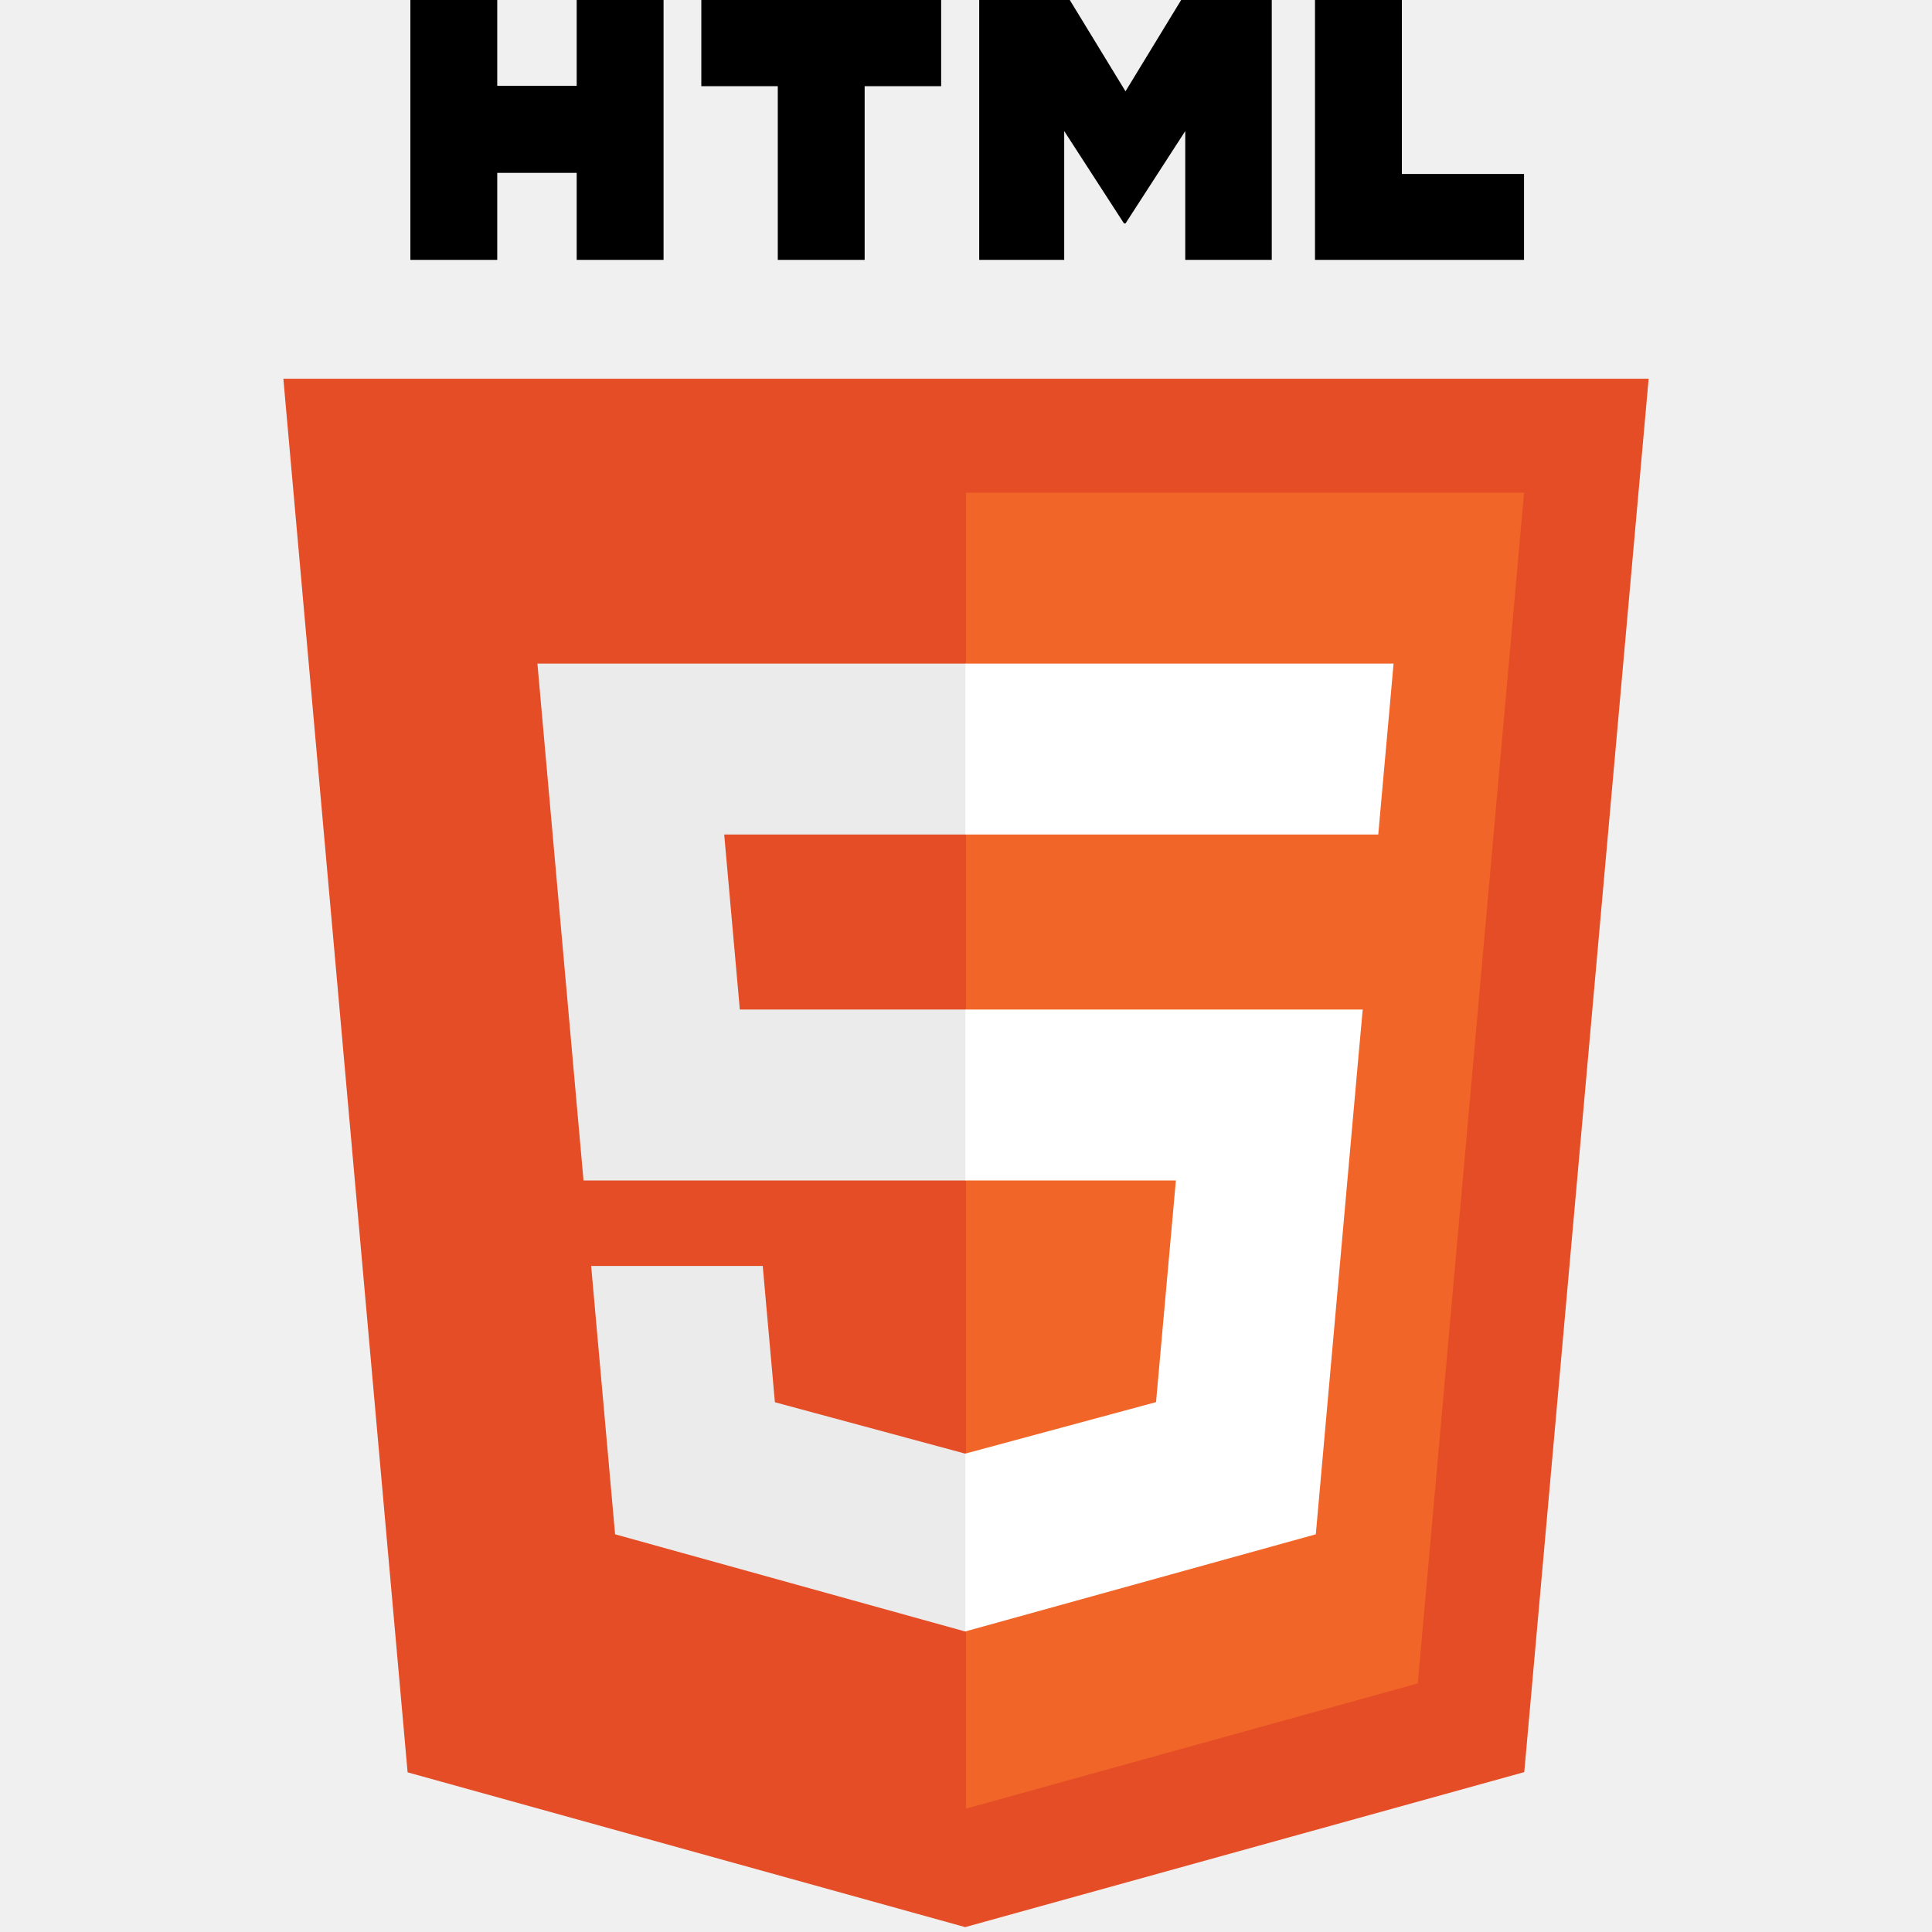
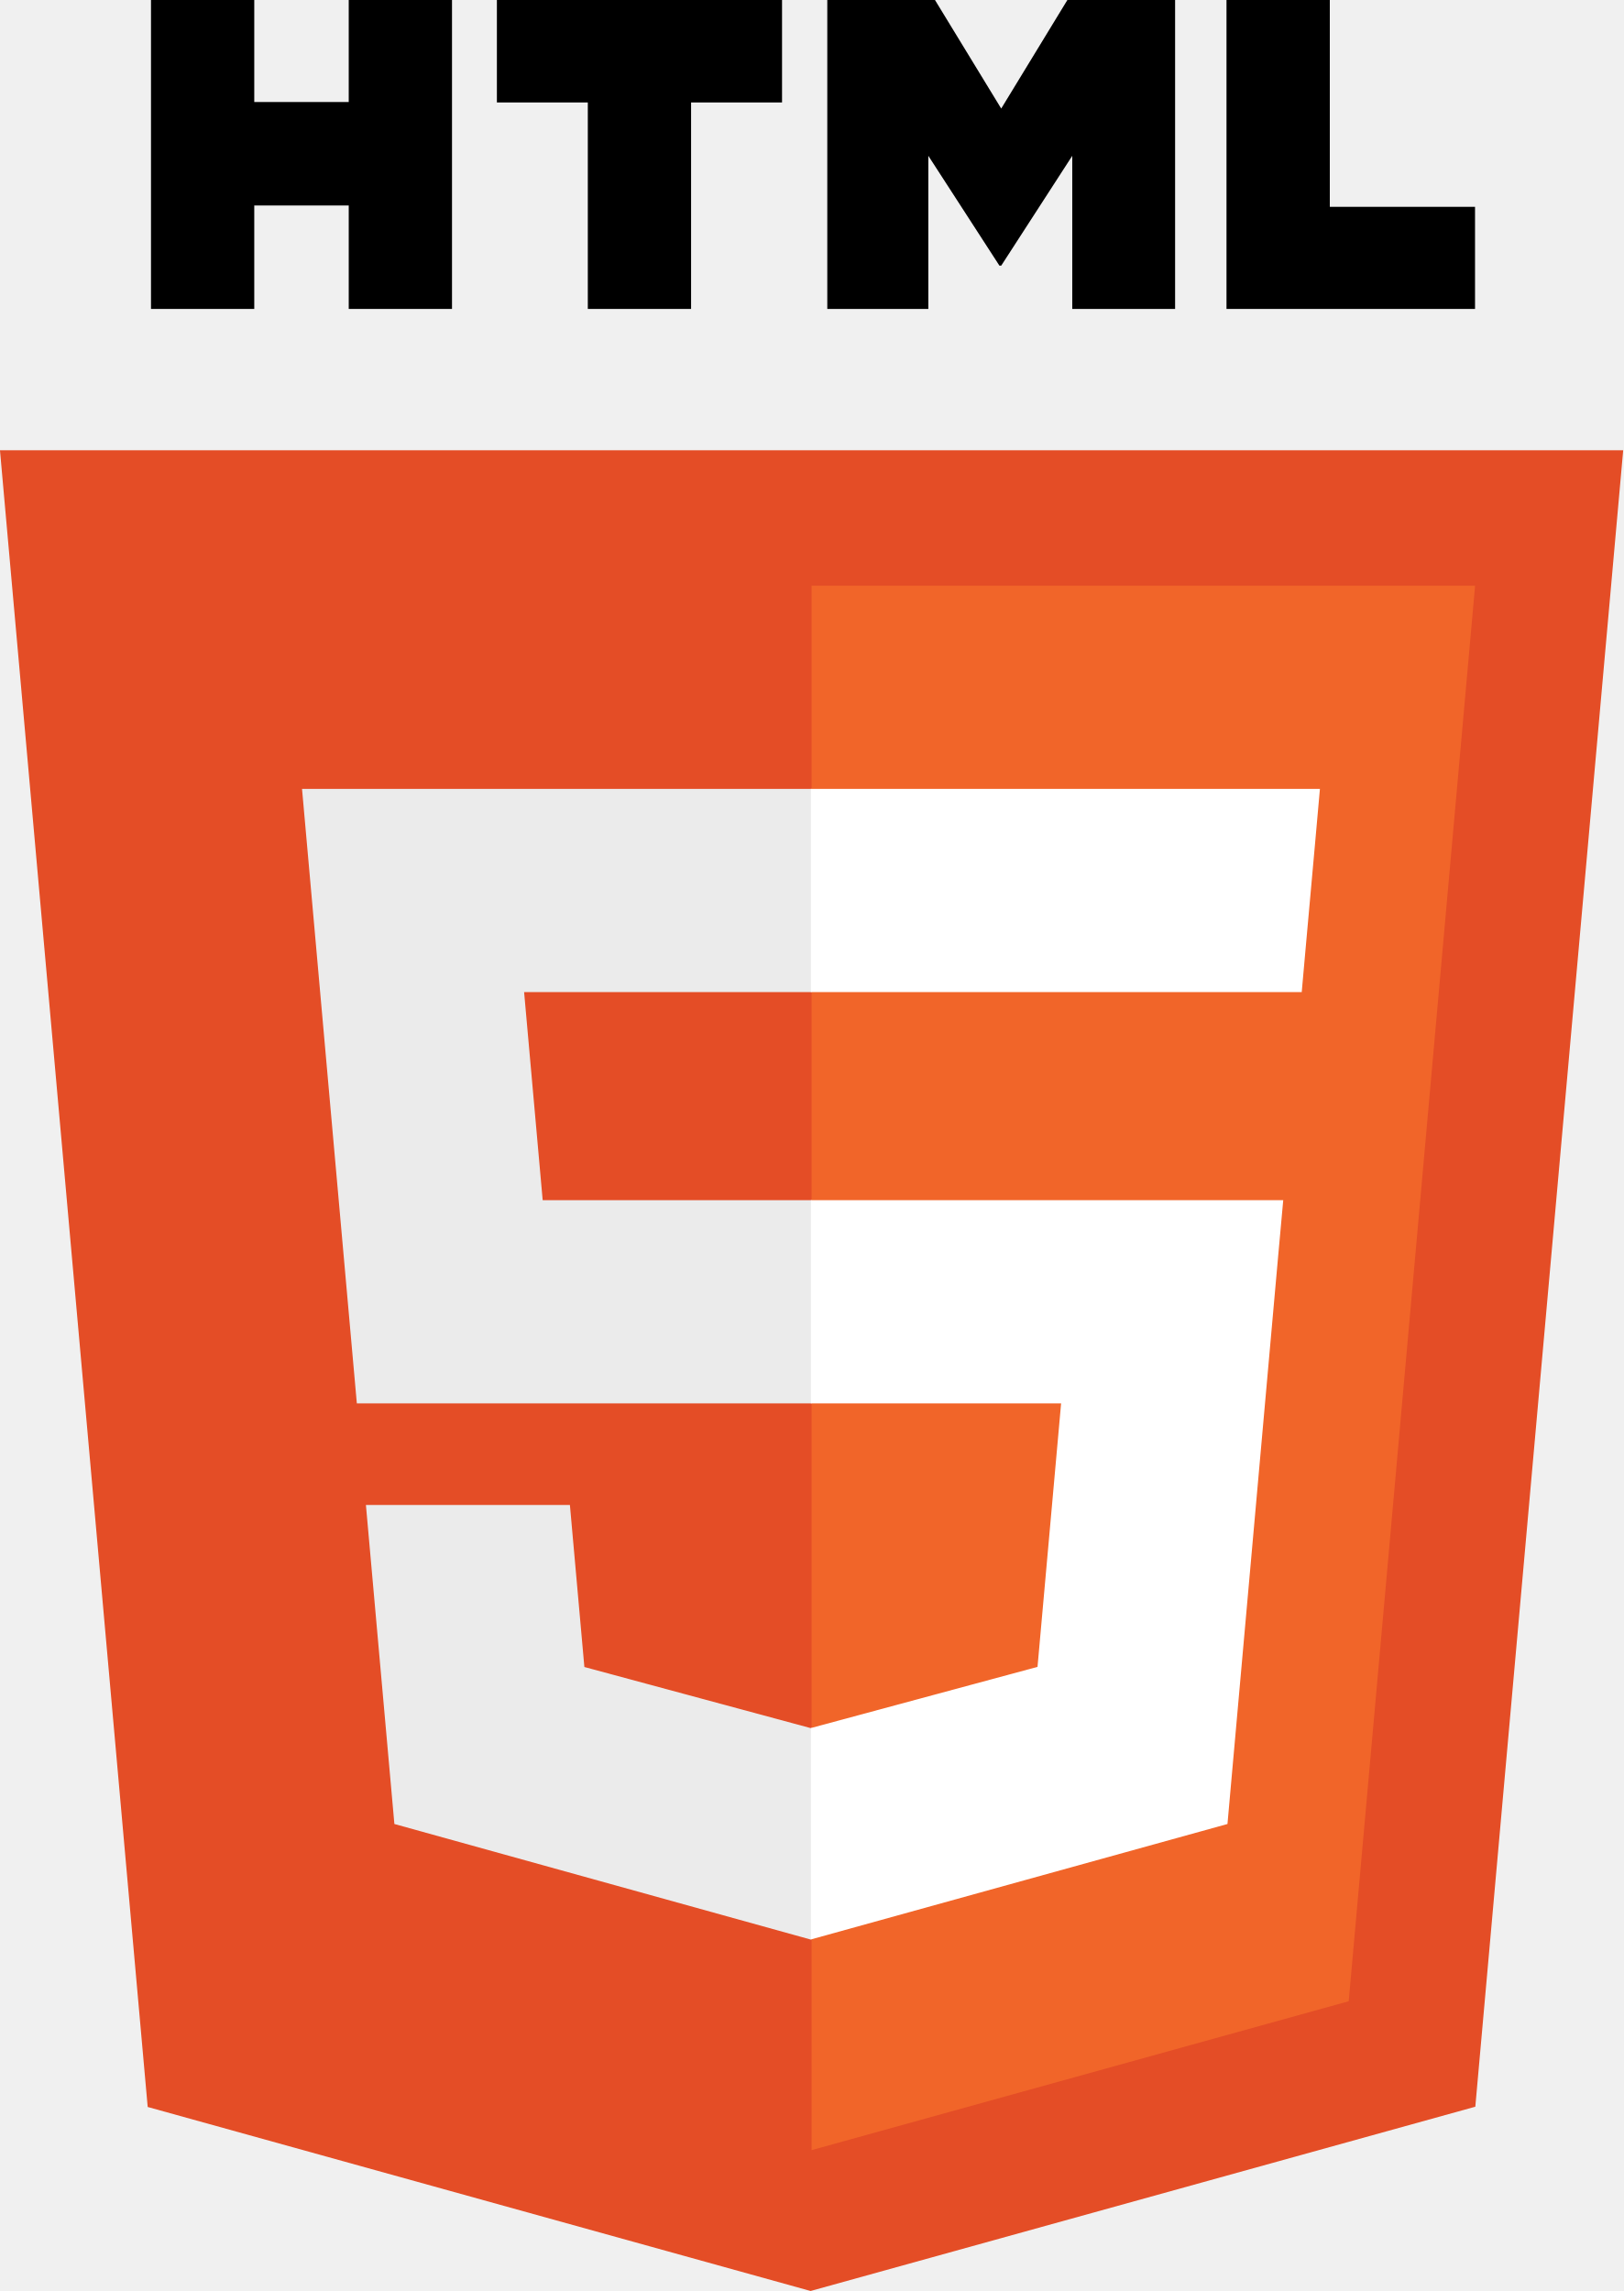
- <svg xmlns="http://www.w3.org/2000/svg" width="800px" height="800px" viewBox="-52.5 0 361 361" version="1.1" preserveAspectRatio="xMidYMid">
+ <svg xmlns="http://www.w3.org/2000/svg" version="1.1" preserveAspectRatio="xMidYMid" viewBox="0.45 0 255.11 360.09">
  <g>
-     <path d="M255.555,70.766 L232.314,331.125 L127.844,360.088 L23.662,331.166 L0.445,70.766 L255.555,70.766 L255.555,70.766 Z" fill="#E44D26">
- 
- </path>
-     <path d="M128,337.95 L212.417,314.547 L232.278,92.057 L128,92.057 L128,337.95 L128,337.95 Z" fill="#F16529">
- 
- </path>
-     <path d="M82.82,155.932 L128,155.932 L128,123.995 L47.917,123.995 L48.681,132.563 L56.531,220.573 L128,220.573 L128,188.636 L85.739,188.636 L82.82,155.932 L82.82,155.932 Z" fill="#EBEBEB">
- 
- </path>
-     <path d="M90.018,236.542 L57.958,236.542 L62.432,286.688 L127.853,304.849 L128,304.808 L128,271.58 L127.86,271.617 L92.292,262.013 L90.018,236.542 L90.018,236.542 Z" fill="#EBEBEB">
- 
- </path>
-     <path d="M24.181,0 L40.411,0 L40.411,16.035 L55.257,16.035 L55.257,0 L71.488,0 L71.488,48.558 L55.258,48.558 L55.258,32.298 L40.411,32.298 L40.411,48.558 L24.181,48.558 L24.181,0 L24.181,0 L24.181,0 Z" fill="#000000">
- 
- </path>
-     <path d="M92.831,16.103 L78.543,16.103 L78.543,0 L123.357,0 L123.357,16.103 L109.062,16.103 L109.062,48.558 L92.832,48.558 L92.832,16.103 L92.831,16.103 L92.831,16.103 Z" fill="#000000">
- 
- </path>
-     <path d="M130.469,0 L147.393,0 L157.803,17.062 L168.203,0 L185.132,0 L185.132,48.558 L168.969,48.558 L168.969,24.49 L157.803,41.755 L157.524,41.755 L146.35,24.49 L146.35,48.558 L130.469,48.558 L130.469,0 L130.469,0 Z" fill="#000000">
- 
- </path>
-     <path d="M193.21,0 L209.445,0 L209.445,32.508 L232.269,32.508 L232.269,48.558 L193.21,48.558 L193.21,0 L193.21,0 Z" fill="#000000">
- 
- </path>
-     <path d="M127.89,220.573 L167.217,220.573 L163.509,261.993 L127.89,271.607 L127.89,304.833 L193.362,286.688 L193.843,281.292 L201.348,197.212 L202.127,188.636 L127.89,188.636 L127.89,220.573 L127.89,220.573 Z" fill="#FFFFFF">
- 
- </path>
-     <path d="M127.89,155.854 L127.89,155.932 L205.033,155.932 L205.673,148.754 L207.129,132.563 L207.892,123.995 L127.89,123.995 L127.89,155.854 L127.89,155.854 Z" fill="#FFFFFF">
- 
- </path>
+     <path d="M255.555,70.766 L232.314,331.125 L127.844,360.088 L23.662,331.166 L0.445,70.766 L255.555,70.766 L255.555,70.766 Z" fill="#E44D26">  </path>
+     <path d="M128,337.95 L212.417,314.547 L232.278,92.057 L128,92.057 L128,337.95 L128,337.95 Z" fill="#F16529">  </path>
+     <path d="M82.82,155.932 L128,155.932 L128,123.995 L47.917,123.995 L48.681,132.563 L56.531,220.573 L128,220.573 L128,188.636 L85.739,188.636 L82.82,155.932 L82.82,155.932 Z" fill="#EBEBEB">  </path>
+     <path d="M90.018,236.542 L57.958,236.542 L62.432,286.688 L127.853,304.849 L128,304.808 L128,271.58 L127.86,271.617 L92.292,262.013 L90.018,236.542 L90.018,236.542 Z" fill="#EBEBEB">  </path>
+     <path d="M24.181,0 L40.411,0 L40.411,16.035 L55.257,16.035 L55.257,0 L71.488,0 L71.488,48.558 L55.258,48.558 L55.258,32.298 L40.411,32.298 L40.411,48.558 L24.181,48.558 L24.181,0 L24.181,0 L24.181,0 Z" fill="#000000">  </path>
+     <path d="M92.831,16.103 L78.543,16.103 L78.543,0 L123.357,0 L123.357,16.103 L109.062,16.103 L109.062,48.558 L92.832,48.558 L92.832,16.103 L92.831,16.103 L92.831,16.103 Z" fill="#000000">  </path>
+     <path d="M130.469,0 L147.393,0 L157.803,17.062 L168.203,0 L185.132,0 L185.132,48.558 L168.969,48.558 L168.969,24.49 L157.803,41.755 L157.524,41.755 L146.35,24.49 L146.35,48.558 L130.469,48.558 L130.469,0 L130.469,0 Z" fill="#000000">  </path>
+     <path d="M193.21,0 L209.445,0 L209.445,32.508 L232.269,32.508 L232.269,48.558 L193.21,48.558 L193.21,0 L193.21,0 Z" fill="#000000">  </path>
+     <path d="M127.89,220.573 L167.217,220.573 L163.509,261.993 L127.89,271.607 L127.89,304.833 L193.362,286.688 L193.843,281.292 L201.348,197.212 L202.127,188.636 L127.89,188.636 L127.89,220.573 L127.89,220.573 Z" fill="#FFFFFF">  </path>
+     <path d="M127.89,155.854 L127.89,155.932 L205.033,155.932 L205.673,148.754 L207.129,132.563 L207.892,123.995 L127.89,123.995 L127.89,155.854 L127.89,155.854 Z" fill="#FFFFFF">  </path>
  </g>
</svg>
